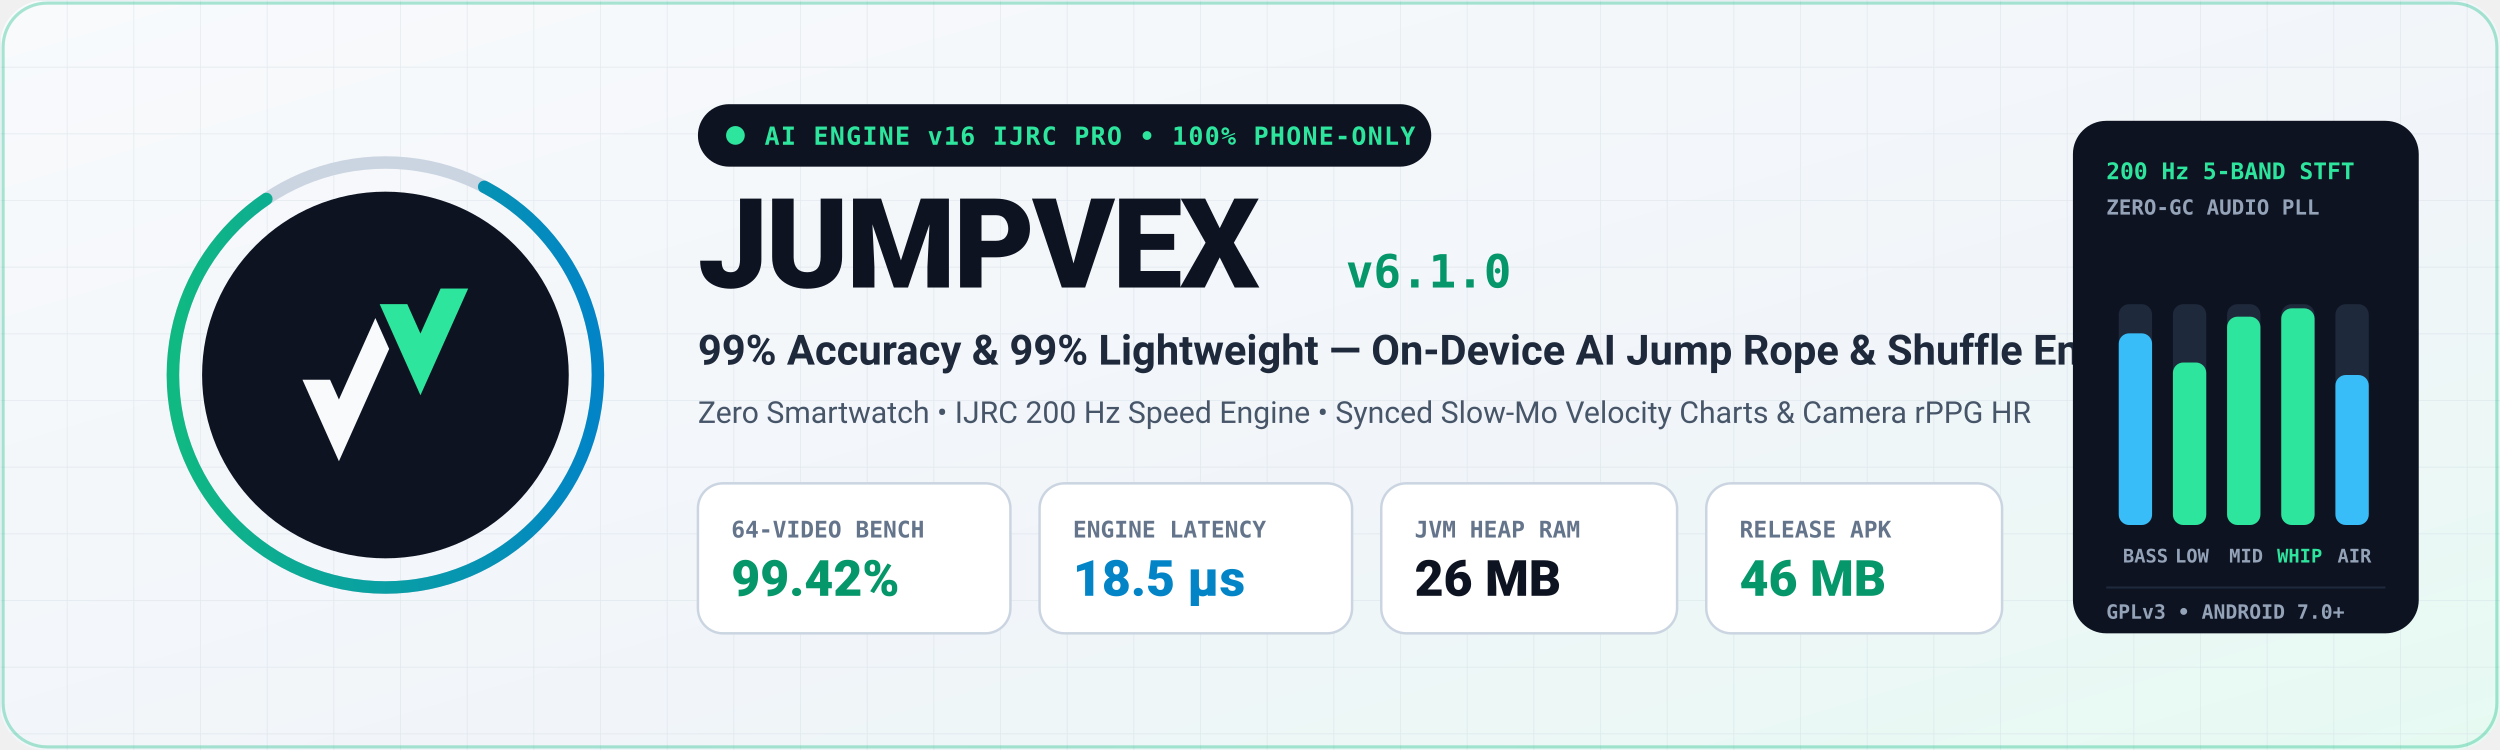
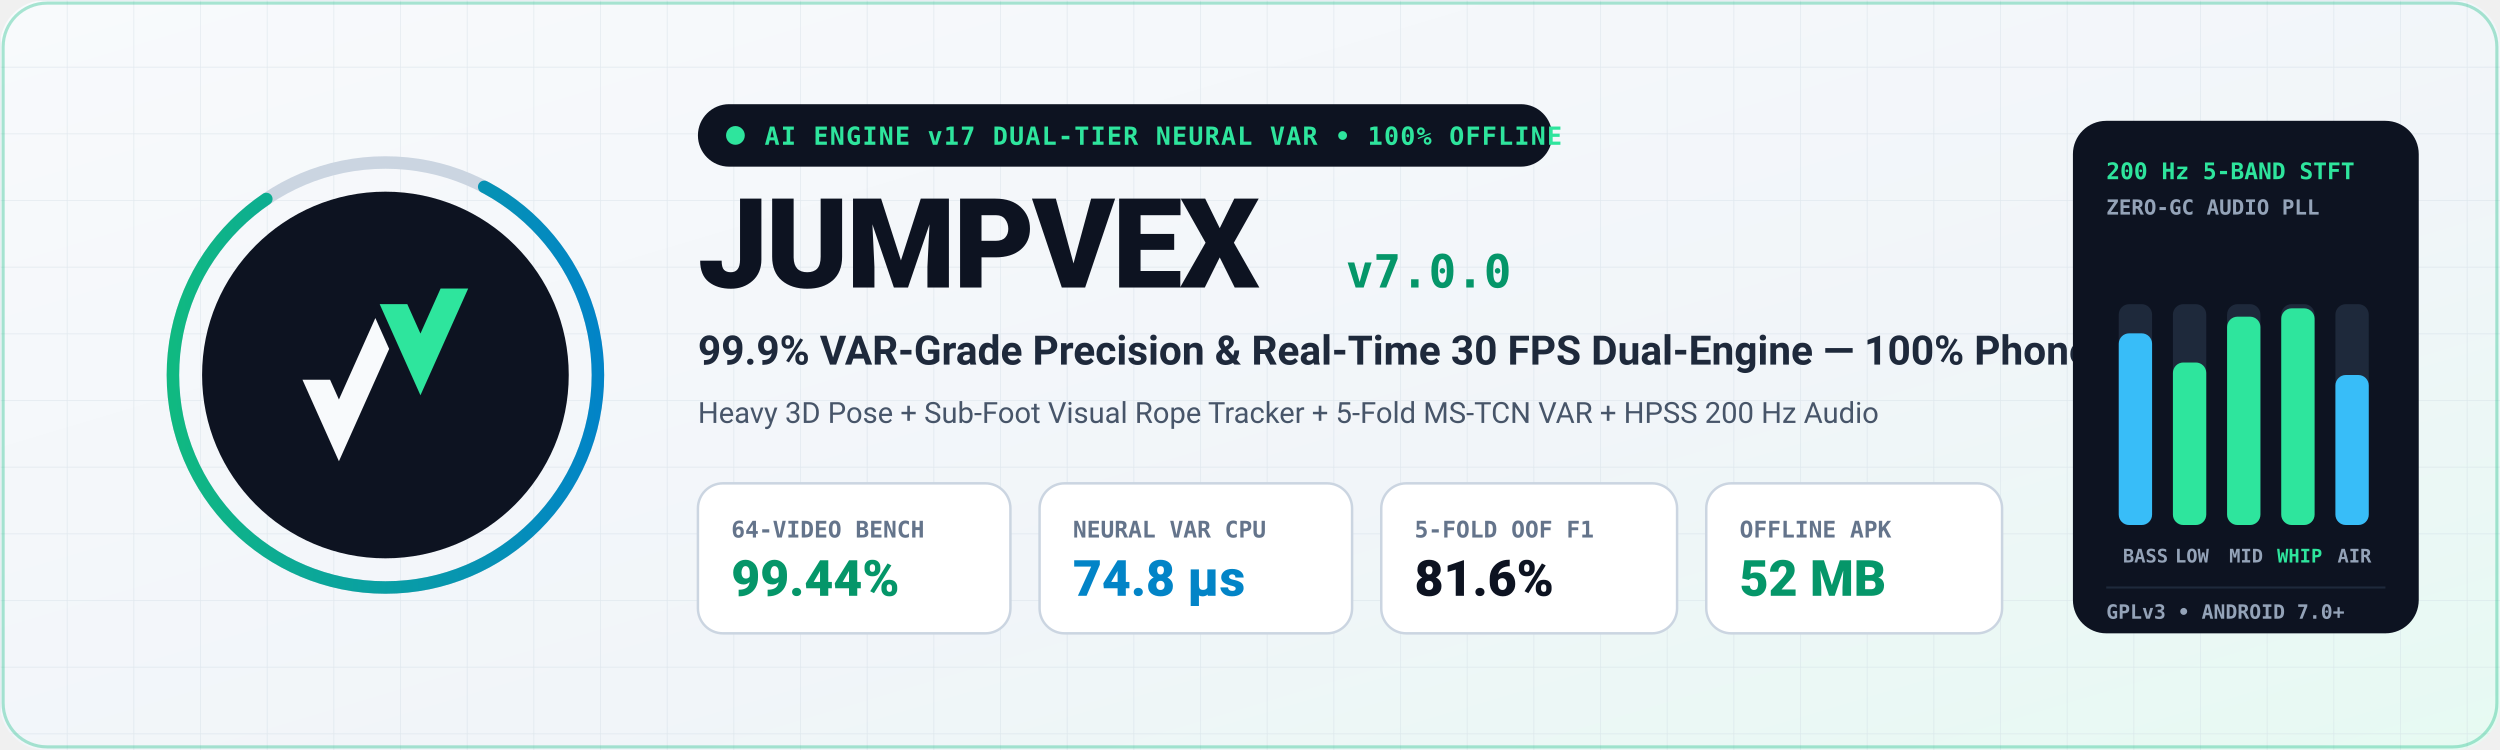
- <svg xmlns="http://www.w3.org/2000/svg" viewBox="0 0 1200 360" width="1200" height="360" role="img" aria-label="Jumpvex — 99% Accuracy &amp; 99% Lightweight Phone-Only AI Jump Rope &amp; Shuffle Engine">
+ <svg xmlns="http://www.w3.org/2000/svg" viewBox="0 0 1200 360" width="1200" height="360" role="img" aria-label="Jumpvex v7.0 — 99.9% VAR-Grade Precision &amp; Real-Time 30 FPS Dual-Engine AI Jump Rope Suite">
  <defs>
    <linearGradient id="bgLight" x1="0%" y1="0%" x2="100%" y2="100%">
      <stop offset="0%" stop-color="#F8FAFC" />
      <stop offset="60%" stop-color="#F1F5F9" />
      <stop offset="100%" stop-color="#E6FAF2" />
    </linearGradient>
    <linearGradient id="mintGradL" x1="0%" y1="0%" x2="100%" y2="0%">
      <stop offset="0%" stop-color="#10B981" />
      <stop offset="100%" stop-color="#0284C7" />
    </linearGradient>
    <pattern id="gridLight" width="32" height="32" patternUnits="userSpaceOnUse">
      <path d="M 32 0 L 0 0 0 32" fill="none" stroke="#CBD5E1" stroke-width="0.7" stroke-opacity="0.45" />
    </pattern>
    <style>
      .ring-sweep {
        stroke-dasharray: 420 110;
        animation: spinSweep 4.8s linear infinite;
        transform-origin: 185px 180px;
      }
      .eq-bar {
        transform-box: fill-box;
        transform-origin: bottom center;
      }
      .eq1 { animation: eqBounce 0.9s ease-in-out infinite alternate; }
      .eq2 { animation: eqBounce 0.65s ease-in-out 0.15s infinite alternate; }
      .eq3 { animation: eqBounce 0.55s ease-in-out 0.3s infinite alternate; }
      .eq4 { animation: eqBounce 0.72s ease-in-out 0.1s infinite alternate; }
      .eq5 { animation: eqBounce 0.85s ease-in-out 0.25s infinite alternate; }
      .dot-live { animation: blinkDot 1.6s ease-in-out infinite; }
      @keyframes spinSweep { 0% { transform: rotate(0deg); } 100% { transform: rotate(360deg); } }
      @keyframes eqBounce { 0% { transform: scaleY(0.28); } 100% { transform: scaleY(1); } }
      @keyframes blinkDot { 0%, 100% { opacity: 1; } 50% { opacity: 0.25; } }
      .title { font-family: -apple-system, BlinkMacSystemFont, "Segoe UI", Roboto, Helvetica, Arial, sans-serif; font-weight: 800; }
      .mono { font-family: ui-monospace, SFMono-Regular, Menlo, Monaco, Consolas, monospace; font-weight: 600; }
      .body { font-family: -apple-system, BlinkMacSystemFont, "Segoe UI", Roboto, Helvetica, Arial, sans-serif; }
    </style>
  </defs>
  <rect width="1200" height="360" rx="22" fill="url(#bgLight)" />
  <rect width="1200" height="360" rx="22" fill="url(#gridLight)" />
  <rect x="1.5" y="1.5" width="1197" height="357" rx="21" fill="none" stroke="#10B981" stroke-opacity="0.35" stroke-width="1.5" />
  <circle cx="185" cy="180" r="102" fill="none" stroke="#CBD5E1" stroke-width="6" />
  <circle cx="185" cy="180" r="102" fill="none" stroke="url(#mintGradL)" stroke-width="6" stroke-linecap="round" class="ring-sweep" />
  <circle cx="185" cy="180" r="88" fill="#0D1321" />
  <g transform="translate(123, 118) scale(0.242)">
    <path d="M236.25,143.21 L263.63,204.42 L163.97,427.26 L91.64,265.54 L146.39,265.54 L163.97,304.85 Z" fill="#F8FAFC" />
    <path d="M244.83,115.62 L299.57,115.62 L325.69,174.02 L365.61,84.74 L420.36,84.74 L325.69,296.43 Z" fill="#2EE59D" />
  </g>
  <g transform="translate(335, 50)">
-     <rect width="352" height="30" rx="15" fill="#0D1321" />
+     <rect width="410" height="30" rx="15" fill="#0D1321" />
    <circle cx="18" cy="15" r="4.5" fill="#2EE59D" class="dot-live" />
-     <text x="32" y="19.5" fill="#2EE59D" font-size="12" class="mono" letter-spacing="0.6">AI ENGINE v16 IJRC PRO • 100% PHONE-ONLY</text>
+     <text x="32" y="19.5" fill="#2EE59D" font-size="12" class="mono" letter-spacing="0.6">AI ENGINE v17 DUAL-TIER NEURAL VAR • 100% OFFLINE</text>
  </g>
  <text x="335" y="138" fill="#0D1321" font-size="60" class="title" letter-spacing="-1.2">JUMPVEX</text>
-   <text x="646" y="138" fill="#059669" font-size="22" class="mono">v6.1.0</text>
-   <text x="335" y="175" fill="#1E293B" font-size="20" class="body" font-weight="600">
-     99% Accuracy &amp; 99% Lightweight — On-Device AI Jump Rope &amp; Shuffle Engine
+   <text x="646" y="138" fill="#059669" font-size="22" class="mono">v7.0.0</text>
+   <text x="335" y="175" fill="#1E293B" font-size="19.5" class="body" font-weight="600">
+     99.9% VAR-Grade Precision &amp; Real-Time 30 FPS Dual-Engine — 100% Phone-Only
  </text>
-   <text x="335" y="203" fill="#475569" font-size="14.5" class="body">
-     Zero Smartwatch • IJRC 200 Hz Speed Engine • Synced Slow-Mo Velocity Charts &amp; Camera rPPG HR
+   <text x="335" y="203" fill="#475569" font-size="14" class="body">
+     Heavy 3D Pose + Sub-Foot Visual Rope Tracker + 5-Fold MS-TCN VAR + HPSS 200 Hz Audio
  </text>
  <g transform="translate(335, 232)">
    <rect x="0" y="0" width="150" height="72" rx="12" fill="#FFFFFF" stroke="#CBD5E1" stroke-width="1.2" />
    <text x="16" y="26" fill="#64748B" font-size="11" class="mono">64-VIDEO BENCH</text>
-     <text x="16" y="54" fill="#059669" font-size="24" class="title">99.42%</text>
+     <text x="16" y="54" fill="#059669" font-size="24" class="title">99.44%</text>
    <rect x="164" y="0" width="150" height="72" rx="12" fill="#FFFFFF" stroke="#CBD5E1" stroke-width="1.2" />
-     <text x="180" y="26" fill="#64748B" font-size="11" class="mono">ENGINE LATENCY</text>
-     <text x="180" y="54" fill="#0284C7" font-size="24" class="title">18.5 µs</text>
+     <text x="180" y="26" fill="#64748B" font-size="11" class="mono">NEURAL VAR CPU</text>
+     <text x="180" y="54" fill="#0284C7" font-size="24" class="title">74.8 µs</text>
    <rect x="328" y="0" width="142" height="72" rx="12" fill="#FFFFFF" stroke="#CBD5E1" stroke-width="1.2" />
-     <text x="344" y="26" fill="#64748B" font-size="11" class="mono">JVM HEAP RAM</text>
-     <text x="344" y="54" fill="#0D1321" font-size="24" class="title">26 MB</text>
+     <text x="344" y="26" fill="#64748B" font-size="11" class="mono">5-FOLD OOF F1</text>
+     <text x="344" y="54" fill="#0D1321" font-size="24" class="title">81.6%</text>
    <rect x="484" y="0" width="142" height="72" rx="12" fill="#FFFFFF" stroke="#CBD5E1" stroke-width="1.2" />
-     <text x="500" y="26" fill="#64748B" font-size="11" class="mono">RELEASE APK</text>
-     <text x="500" y="54" fill="#059669" font-size="24" class="title">46 MB</text>
+     <text x="500" y="26" fill="#64748B" font-size="11" class="mono">OFFLINE APK</text>
+     <text x="500" y="54" fill="#059669" font-size="24" class="title">52 MB</text>
  </g>
  <g transform="translate(995, 58)">
    <rect width="166" height="246" rx="16" fill="#0D1321" />
    <text x="16" y="28" fill="#2EE59D" font-size="11" class="mono">200 Hz 5-BAND STFT</text>
    <text x="16" y="45" fill="#94A3B8" font-size="10" class="mono">ZERO-GC AUDIO PLL</text>
    <g transform="translate(22, 68)">
      <rect x="0" y="20" width="16" height="106" rx="5" fill="#1E293B" />
      <rect x="0" y="34" width="16" height="92" rx="5" fill="#38BDF8" class="eq-bar eq1" />
      <text x="2" y="144" fill="#94A3B8" font-size="9" class="mono">BASS</text>
      <rect x="26" y="20" width="16" height="106" rx="5" fill="#1E293B" />
      <rect x="26" y="48" width="16" height="78" rx="5" fill="#2EE59D" class="eq-bar eq2" />
      <text x="27" y="144" fill="#94A3B8" font-size="9" class="mono">LOW</text>
      <rect x="52" y="20" width="16" height="106" rx="5" fill="#1E293B" />
      <rect x="52" y="26" width="16" height="100" rx="5" fill="#2EE59D" class="eq-bar eq3" />
      <text x="53" y="144" fill="#94A3B8" font-size="9" class="mono">MID</text>
      <rect x="78" y="20" width="16" height="106" rx="5" fill="#1E293B" />
      <rect x="78" y="22" width="16" height="104" rx="5" fill="#2EE59D" class="eq-bar eq4" />
      <text x="76" y="144" fill="#2EE59D" font-size="9" class="mono">WHIP</text>
      <rect x="104" y="20" width="16" height="106" rx="5" fill="#1E293B" />
      <rect x="104" y="54" width="16" height="72" rx="5" fill="#38BDF8" class="eq-bar eq5" />
      <text x="105" y="144" fill="#94A3B8" font-size="9" class="mono">AIR</text>
    </g>
    <line x1="16" y1="224" x2="150" y2="224" stroke="#1E293B" stroke-width="1" />
    <text x="16" y="239" fill="#94A3B8" font-size="9.5" class="mono">GPLv3 • ANDROID 7.0+</text>
  </g>
</svg>
